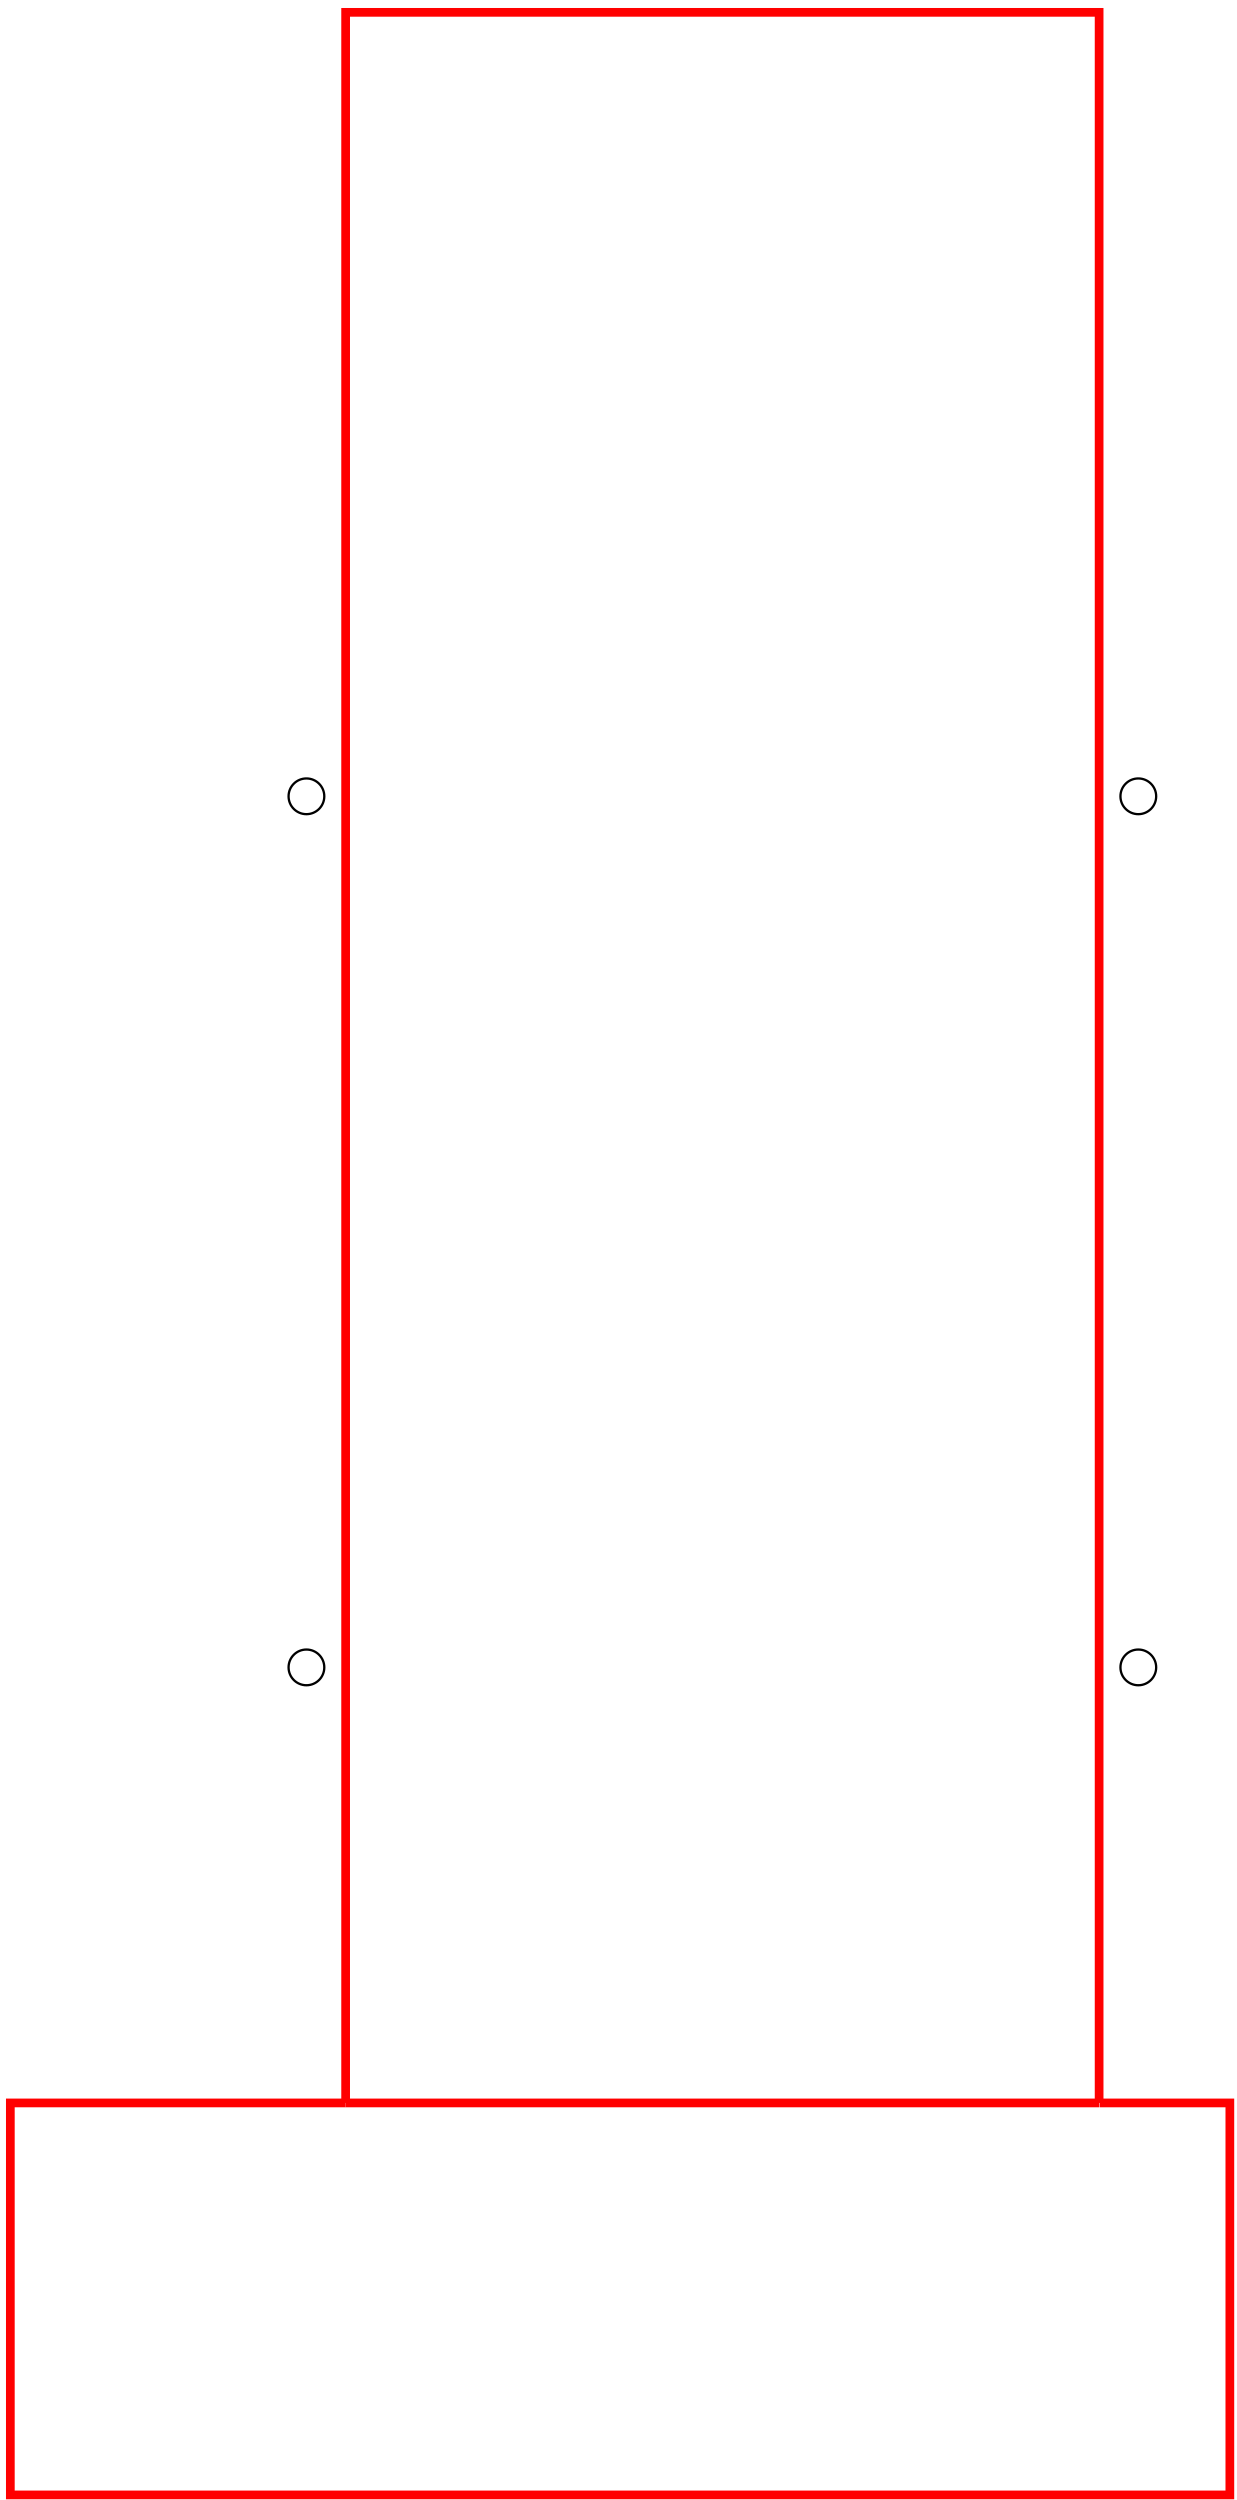
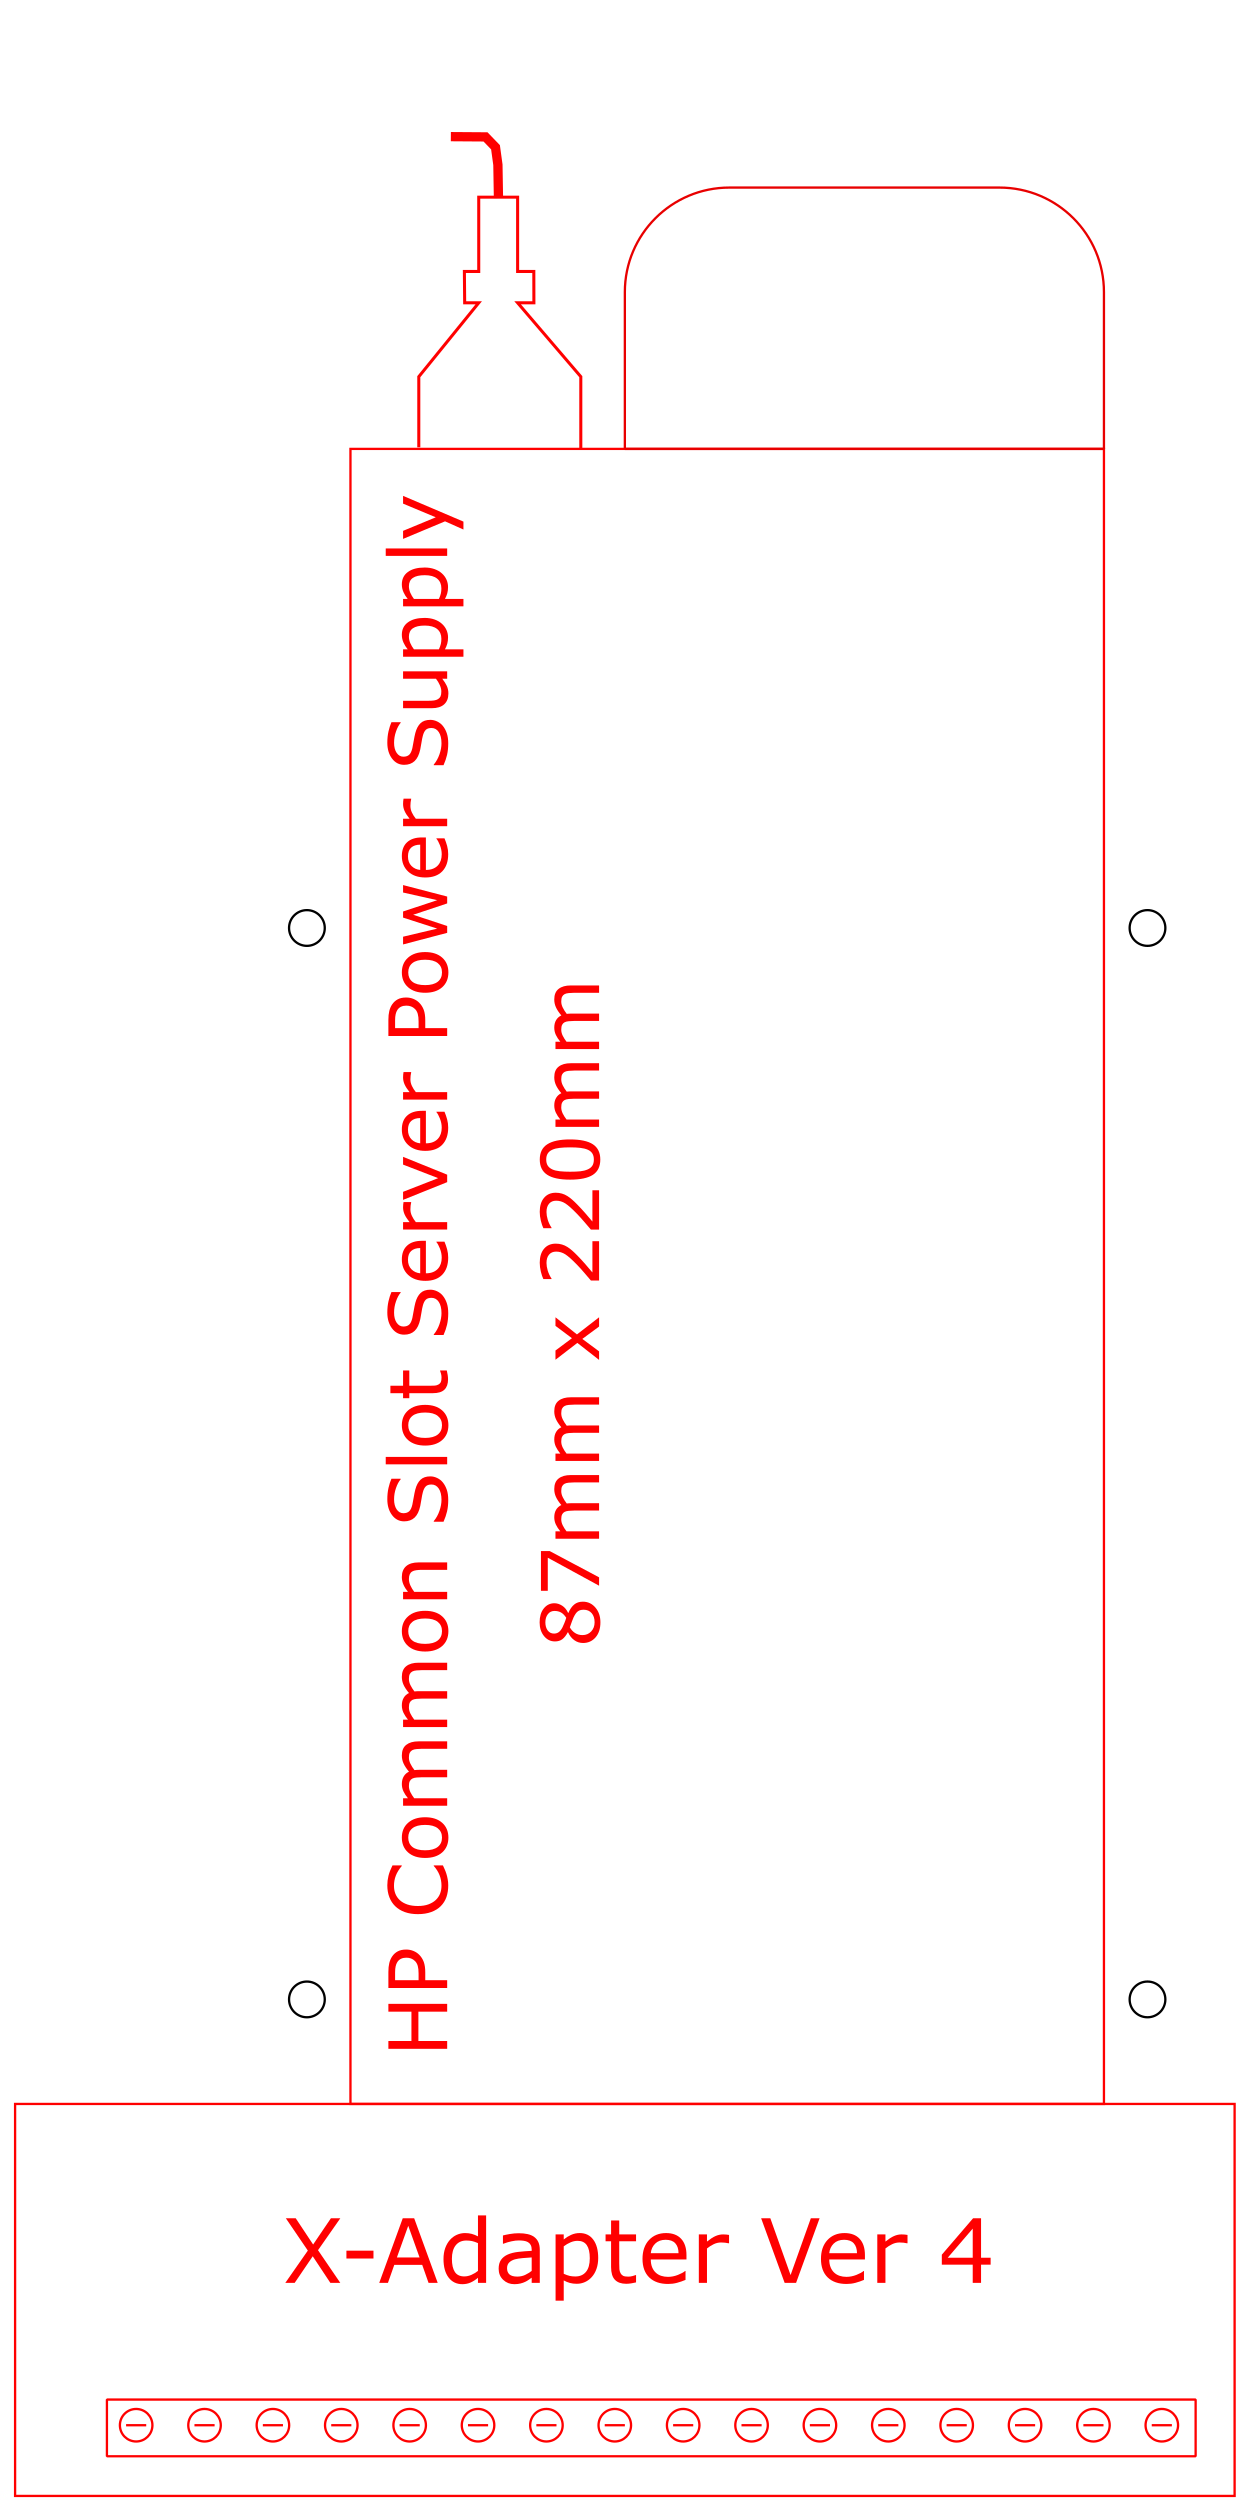
<svg xmlns="http://www.w3.org/2000/svg" width="142mm" height="287mm" viewBox="0 0 142 287" version="1.1" id="svg8">
  <defs id="defs2">
    <marker style="overflow:visible" refY="0" refX="0" orient="auto" id="DistanceX">
      <path id="path4487" style="stroke:#000000;stroke-width:0.5" d="M 3,-3 -3,3 M 0,-5 V 5" />
    </marker>
    <pattern y="0" x="0" width="8" patternUnits="userSpaceOnUse" id="Hatch" height="8">
      <path id="path4490" stroke-width="0.25" stroke="#000000" linecap="square" d="M8 4 l-4,4" />
      <path id="path4492" stroke-width="0.25" stroke="#000000" linecap="square" d="M6 2 l-4,4" />
      <path id="path4494" stroke-width="0.25" stroke="#000000" linecap="square" d="M4 0 l-4,4" />
    </pattern>
    <symbol id="*MODEL_SPACE" />
    <symbol id="*PAPER_SPACE" />
+     <marker style="overflow:visible" refY="0.0" refX="0.0" orient="auto" id="DistanceX-4">
+       <path id="path4527" style="stroke:#000000; stroke-width:0.5" d="M 3,-3 L -3,3 M 0,-5 L  0,5" />
+     </marker>
+     <pattern y="0" x="0" width="8" patternUnits="userSpaceOnUse" id="Hatch-1" height="8">
+       <path id="path4530" stroke-width="0.25" stroke="#000000" linecap="square" d="M8 4 l-4,4" />
+       <path id="path4532" stroke-width="0.25" stroke="#000000" linecap="square" d="M6 2 l-4,4" />
+       <path id="path4534" stroke-width="0.25" stroke="#000000" linecap="square" d="M4 0 l-4,4" />
+     </pattern>
+     <symbol id="*MODEL_SPACE-5" />
+     <symbol id="*PAPER_SPACE-4" />
  </defs>
  <g id="layer1" transform="translate(0,-10)">
    <g id="g4515" transform="matrix(0.2645833,0,0,0.2645833,49.82008,-293.244)">
      <g id="g4577" transform="translate(-66.35681,8.741277)">
-         <path d="m 28.027,2049.82 h 326.929 m 0,0 V 1142.733 H 28.027 v 907.087" style="fill:none;stroke:#ff0000;stroke-opacity:1;stroke-width:3.78;stroke-miterlimit:4;stroke-dasharray:none" id="path4501" />
-         <path d="m 28.027,2049.82 h -145.482 v 170.079 h 529.134 v -170.079 h -56.53" style="fill:none;stroke:#ff0000;stroke-opacity:1;stroke-width:3.78;stroke-miterlimit:4;stroke-dasharray:none" id="path4503" />
-         <path d="m 18.767,1482.891 a 7.748,7.748 0 1 0 -15.496,0 7.748,7.748 0 1 0 15.496,0 z" style="fill:none;stroke:#000000" id="path4505" />
-         <path d="m 18.767,1860.844 a 7.748,7.748 0 1 0 -15.496,0 7.748,7.748 0 1 0 15.496,0 z" style="fill:none;stroke:#000000" id="path4507" />
-         <path d="m 379.712,1482.891 a 7.748,7.748 0 1 0 -15.496,0 7.748,7.748 0 1 0 15.496,0 z" style="fill:none;stroke:#000000" id="path4509" />
-         <path d="m 379.712,1860.844 a 7.748,7.748 0 1 0 -15.496,0 7.748,7.748 0 1 0 15.496,0 z" style="fill:none;stroke:#000000" id="path4511" />
+         <g id="g4555" transform="translate(-0.1361866,282.7742)">
+           <path id="path4541" style="fill:none;stroke:#ff0000;stroke-opacity:1" d="M 357.187,1049.376 H 30.258 v 718.11 H 357.187 Z" />
+           <path id="path4543" style="fill:none;stroke:#ff0000;stroke-width:1.002;stroke-miterlimit:4;stroke-dasharray:none;stroke-opacity:1" d="M -115.254,1937.564 H 413.88 V 1767.486 H -115.254 Z" />
+           <path id="path4545" style="fill:none;stroke:#000000" d="m 19.109,1257.249 a 7.748,7.748 0 1 0 -15.496,0 7.748,7.748 0 1 0 15.496,0 z" />
+           <path id="path4547" style="fill:none;stroke:#000000" d="m 19.109,1722.131 a 7.748,7.748 0 1 0 -15.496,0 7.748,7.748 0 1 0 15.496,0 z" />
+           <path id="path4549" style="fill:none;stroke:#000000" d="m 383.833,1257.249 a 7.748,7.748 0 1 0 -15.496,0 7.748,7.748 0 1 0 15.496,0 z" />
+           <path id="path4551" style="fill:none;stroke:#000000" d="m 383.833,1722.131 a 7.748,7.748 0 1 0 -15.496,0 7.748,7.748 0 1 0 15.496,0 z" />
+           <path id="path4553" style="fill:none;stroke:#e80000;stroke-width:1.002;stroke-miterlimit:4;stroke-dasharray:none;stroke-opacity:1" d="m 149.313,1049.376 h 207.874 m 0,0 v -68.032 c 0,-25.049 -20.306,-45.354 -45.354,-45.354 H 194.668 c -25.049,0 -45.354,20.306 -45.354,45.354 v 68.032" />
+           <rect style="fill:none;fill-opacity:1;stroke:#ff0000;stroke-width:1.002;stroke-linecap:butt;stroke-linejoin:bevel;stroke-miterlimit:4;stroke-dasharray:none;stroke-dashoffset:0;stroke-opacity:1;paint-order:fill markers stroke" id="rect4595" width="472.375" height="24.603" x="-75.409" y="1895.746" />
+           <g id="g4603" transform="translate(163.0818,-36.63271)">
+             <circle r="7.056" cy="1943.517" cx="-225.809" id="path4597" style="fill:none;fill-opacity:1;stroke:#ff0000;stroke-width:1.007;stroke-linecap:butt;stroke-linejoin:bevel;stroke-miterlimit:4;stroke-dasharray:none;stroke-dashoffset:0;stroke-opacity:1;paint-order:fill markers stroke" />
+             <path id="path4599" d="m -230.177,1943.517 h 8.736" style="fill:none;stroke:#ff0000;stroke-width:1.005px;stroke-linecap:butt;stroke-linejoin:miter;stroke-opacity:1" />
+           </g>
+           <g id="g4603-8" transform="translate(192.75,-36.63271)">
+             <circle r="7.056" cy="1943.517" cx="-225.809" id="path4597-8" style="fill:none;fill-opacity:1;stroke:#ff0000;stroke-width:1.007;stroke-linecap:butt;stroke-linejoin:bevel;stroke-miterlimit:4;stroke-dasharray:none;stroke-dashoffset:0;stroke-opacity:1;paint-order:fill markers stroke" />
+             <path id="path4599-4" d="m -230.177,1943.517 h 8.736" style="fill:none;stroke:#ff0000;stroke-width:1.005px;stroke-linecap:butt;stroke-linejoin:miter;stroke-opacity:1" />
+           </g>
+           <g id="g4603-7" transform="translate(222.4181,-36.63271)">
+             <circle r="7.056" cy="1943.517" cx="-225.809" id="path4597-0" style="fill:none;fill-opacity:1;stroke:#ff0000;stroke-width:1.007;stroke-linecap:butt;stroke-linejoin:bevel;stroke-miterlimit:4;stroke-dasharray:none;stroke-dashoffset:0;stroke-opacity:1;paint-order:fill markers stroke" />
+             <path id="path4599-2" d="m -230.177,1943.517 h 8.736" style="fill:none;stroke:#ff0000;stroke-width:1.005px;stroke-linecap:butt;stroke-linejoin:miter;stroke-opacity:1" />
+           </g>
+           <g id="g4603-2" transform="translate(252.0863,-36.63271)">
+             <circle r="7.056" cy="1943.517" cx="-225.809" id="path4597-4" style="fill:none;fill-opacity:1;stroke:#ff0000;stroke-width:1.007;stroke-linecap:butt;stroke-linejoin:bevel;stroke-miterlimit:4;stroke-dasharray:none;stroke-dashoffset:0;stroke-opacity:1;paint-order:fill markers stroke" />
+             <path id="path4599-8" d="m -230.177,1943.517 h 8.736" style="fill:none;stroke:#ff0000;stroke-width:1.005px;stroke-linecap:butt;stroke-linejoin:miter;stroke-opacity:1" />
+           </g>
+           <g id="g4603-0" transform="translate(281.7545,-36.63271)">
+             <circle r="7.056" cy="1943.517" cx="-225.809" id="path4597-3" style="fill:none;fill-opacity:1;stroke:#ff0000;stroke-width:1.007;stroke-linecap:butt;stroke-linejoin:bevel;stroke-miterlimit:4;stroke-dasharray:none;stroke-dashoffset:0;stroke-opacity:1;paint-order:fill markers stroke" />
+             <path id="path4599-0" d="m -230.177,1943.517 h 8.736" style="fill:none;stroke:#ff0000;stroke-width:1.005px;stroke-linecap:butt;stroke-linejoin:miter;stroke-opacity:1" />
+           </g>
+           <g id="g4603-09" transform="translate(311.4227,-36.63271)">
+             <circle r="7.056" cy="1943.517" cx="-225.809" id="path4597-32" style="fill:none;fill-opacity:1;stroke:#ff0000;stroke-width:1.007;stroke-linecap:butt;stroke-linejoin:bevel;stroke-miterlimit:4;stroke-dasharray:none;stroke-dashoffset:0;stroke-opacity:1;paint-order:fill markers stroke" />
+             <path id="path4599-5" d="m -230.177,1943.517 h 8.736" style="fill:none;stroke:#ff0000;stroke-width:1.005px;stroke-linecap:butt;stroke-linejoin:miter;stroke-opacity:1" />
+           </g>
+           <g id="g4603-72" transform="translate(341.0908,-36.63271)">
+             <circle r="7.056" cy="1943.517" cx="-225.809" id="path4597-35" style="fill:none;fill-opacity:1;stroke:#ff0000;stroke-width:1.007;stroke-linecap:butt;stroke-linejoin:bevel;stroke-miterlimit:4;stroke-dasharray:none;stroke-dashoffset:0;stroke-opacity:1;paint-order:fill markers stroke" />
+             <path id="path4599-3" d="m -230.177,1943.517 h 8.736" style="fill:none;stroke:#ff0000;stroke-width:1.005px;stroke-linecap:butt;stroke-linejoin:miter;stroke-opacity:1" />
+           </g>
+           <g id="g4603-6" transform="translate(370.759,-36.63271)">
+             <circle r="7.056" cy="1943.517" cx="-225.809" id="path4597-9" style="fill:none;fill-opacity:1;stroke:#ff0000;stroke-width:1.007;stroke-linecap:butt;stroke-linejoin:bevel;stroke-miterlimit:4;stroke-dasharray:none;stroke-dashoffset:0;stroke-opacity:1;paint-order:fill markers stroke" />
+             <path id="path4599-6" d="m -230.177,1943.517 h 8.736" style="fill:none;stroke:#ff0000;stroke-width:1.005px;stroke-linecap:butt;stroke-linejoin:miter;stroke-opacity:1" />
+           </g>
+           <g id="g4603-08" transform="translate(400.4272,-36.63271)">
+             <circle r="7.056" cy="1943.517" cx="-225.809" id="path4597-37" style="fill:none;fill-opacity:1;stroke:#ff0000;stroke-width:1.007;stroke-linecap:butt;stroke-linejoin:bevel;stroke-miterlimit:4;stroke-dasharray:none;stroke-dashoffset:0;stroke-opacity:1;paint-order:fill markers stroke" />
+             <path id="path4599-7" d="m -230.177,1943.517 h 8.736" style="fill:none;stroke:#ff0000;stroke-width:1.005px;stroke-linecap:butt;stroke-linejoin:miter;stroke-opacity:1" />
+           </g>
+           <g id="g4603-9" transform="translate(430.0954,-36.63271)">
+             <circle r="7.056" cy="1943.517" cx="-225.809" id="path4597-6" style="fill:none;fill-opacity:1;stroke:#ff0000;stroke-width:1.007;stroke-linecap:butt;stroke-linejoin:bevel;stroke-miterlimit:4;stroke-dasharray:none;stroke-dashoffset:0;stroke-opacity:1;paint-order:fill markers stroke" />
+             <path id="path4599-9" d="m -230.177,1943.517 h 8.736" style="fill:none;stroke:#ff0000;stroke-width:1.005px;stroke-linecap:butt;stroke-linejoin:miter;stroke-opacity:1" />
+           </g>
+           <g id="g4603-1" transform="translate(459.7635,-36.63271)">
+             <circle r="7.056" cy="1943.517" cx="-225.809" id="path4597-81" style="fill:none;fill-opacity:1;stroke:#ff0000;stroke-width:1.007;stroke-linecap:butt;stroke-linejoin:bevel;stroke-miterlimit:4;stroke-dasharray:none;stroke-dashoffset:0;stroke-opacity:1;paint-order:fill markers stroke" />
+             <path id="path4599-38" d="m -230.177,1943.517 h 8.736" style="fill:none;stroke:#ff0000;stroke-width:1.005px;stroke-linecap:butt;stroke-linejoin:miter;stroke-opacity:1" />
+           </g>
+           <g id="g4603-3" transform="translate(489.4317,-36.63271)">
+             <circle r="7.056" cy="1943.517" cx="-225.809" id="path4597-2" style="fill:none;fill-opacity:1;stroke:#ff0000;stroke-width:1.007;stroke-linecap:butt;stroke-linejoin:bevel;stroke-miterlimit:4;stroke-dasharray:none;stroke-dashoffset:0;stroke-opacity:1;paint-order:fill markers stroke" />
+             <path id="path4599-59" d="m -230.177,1943.517 h 8.736" style="fill:none;stroke:#ff0000;stroke-width:1.005px;stroke-linecap:butt;stroke-linejoin:miter;stroke-opacity:1" />
+           </g>
+           <g id="g4603-98" transform="translate(519.0999,-36.63271)">
+             <circle r="7.056" cy="1943.517" cx="-225.809" id="path4597-43" style="fill:none;fill-opacity:1;stroke:#ff0000;stroke-width:1.007;stroke-linecap:butt;stroke-linejoin:bevel;stroke-miterlimit:4;stroke-dasharray:none;stroke-dashoffset:0;stroke-opacity:1;paint-order:fill markers stroke" />
+             <path id="path4599-74" d="m -230.177,1943.517 h 8.736" style="fill:none;stroke:#ff0000;stroke-width:1.005px;stroke-linecap:butt;stroke-linejoin:miter;stroke-opacity:1" />
+           </g>
+           <g id="g4603-32" transform="translate(548.7681,-36.63271)">
+             <circle r="7.056" cy="1943.517" cx="-225.809" id="path4597-7" style="fill:none;fill-opacity:1;stroke:#ff0000;stroke-width:1.007;stroke-linecap:butt;stroke-linejoin:bevel;stroke-miterlimit:4;stroke-dasharray:none;stroke-dashoffset:0;stroke-opacity:1;paint-order:fill markers stroke" />
+             <path id="path4599-02" d="m -230.177,1943.517 h 8.736" style="fill:none;stroke:#ff0000;stroke-width:1.005px;stroke-linecap:butt;stroke-linejoin:miter;stroke-opacity:1" />
+           </g>
+           <g id="g4603-87" transform="translate(578.4362,-36.63271)">
+             <circle r="7.056" cy="1943.517" cx="-225.809" id="path4597-71" style="fill:none;fill-opacity:1;stroke:#ff0000;stroke-width:1.007;stroke-linecap:butt;stroke-linejoin:bevel;stroke-miterlimit:4;stroke-dasharray:none;stroke-dashoffset:0;stroke-opacity:1;paint-order:fill markers stroke" />
+             <path id="path4599-1" d="m -230.177,1943.517 h 8.736" style="fill:none;stroke:#ff0000;stroke-width:1.005px;stroke-linecap:butt;stroke-linejoin:miter;stroke-opacity:1" />
+           </g>
+           <g id="g4603-61" transform="translate(608.1044,-36.63271)">
+             <circle r="7.056" cy="1943.517" cx="-225.809" id="path4597-21" style="fill:none;fill-opacity:1;stroke:#ff0000;stroke-width:1.007;stroke-linecap:butt;stroke-linejoin:bevel;stroke-miterlimit:4;stroke-dasharray:none;stroke-dashoffset:0;stroke-opacity:1;paint-order:fill markers stroke" />
+             <path id="path4599-58" d="m -230.177,1943.517 h 8.736" style="fill:none;stroke:#ff0000;stroke-width:1.005px;stroke-linecap:butt;stroke-linejoin:miter;stroke-opacity:1" />
+           </g>
+           <g aria-label="87mm x 220mm" style="font-style:normal;font-weight:normal;font-size:37.519px;line-height:1.25;font-family:sans-serif;letter-spacing:0px;word-spacing:0px;fill:#ff0000;fill-opacity:1;stroke:none;stroke-width:2.345" id="text4871" transform="matrix(0,-0.9247389,0.9247389,0,-1144.204,630.2052)">
+             <path d="m -994.175,1379.1 q 0,3.536 -2.766,5.881 -2.748,2.345 -6.925,2.345 -4.433,0 -7.071,-2.29 -2.62,-2.29 -2.62,-5.862 0,-2.272 1.319,-4.104 1.319,-1.85 3.719,-2.931 v -0.11 q -2.198,-1.172 -3.261,-2.565 -1.044,-1.392 -1.044,-3.481 0,-3.078 2.528,-5.13 2.528,-2.052 6.43,-2.052 4.085,0 6.522,1.96 2.437,1.96 2.437,4.983 0,1.85 -1.154,3.646 -1.154,1.777 -3.389,2.785 v 0.11 q 2.565,1.099 3.92,2.711 1.356,1.612 1.356,4.104 z m -4.342,-13.318 q 0,-1.96 -1.521,-3.114 -1.502,-1.173 -3.847,-1.173 -2.308,0 -3.792,1.099 -1.466,1.099 -1.466,2.968 0,1.319 0.733,2.29 0.751,0.953 2.253,1.704 0.678,0.33 1.942,0.861 1.282,0.531 2.491,0.879 1.814,-1.209 2.51,-2.51 0.696,-1.301 0.696,-3.004 z m 0.568,13.666 q 0,-1.685 -0.751,-2.693 -0.733,-1.026 -2.894,-2.052 -0.861,-0.403 -1.887,-0.751 -1.026,-0.348 -2.73,-0.971 -1.649,0.898 -2.656,2.437 -0.989,1.539 -0.989,3.481 0,2.473 1.704,4.085 1.704,1.612 4.324,1.612 2.675,0 4.268,-1.374 1.612,-1.374 1.612,-3.774 z" style="stroke-width:2.345" id="path4873" />
+             <path d="m -970.414,1363.509 -12.347,23.193 h -3.92 l 13.135,-24.072 h -15.535 v -3.206 h 18.668 z" style="stroke-width:2.345" id="path4875" />
+             <path d="m -934.764,1386.702 h -3.444 v -11.651 q 0,-1.319 -0.128,-2.546 -0.11,-1.227 -0.495,-1.96 -0.421,-0.788 -1.209,-1.191 -0.788,-0.403 -2.272,-0.403 -1.447,0 -2.895,0.733 -1.447,0.715 -2.894,1.832 0.055,0.421 0.092,0.989 0.037,0.55 0.037,1.099 v 13.098 h -3.444 v -11.651 q 0,-1.356 -0.128,-2.565 -0.11,-1.227 -0.495,-1.96 -0.421,-0.788 -1.209,-1.173 -0.788,-0.403 -2.272,-0.403 -1.411,0 -2.84,0.696 -1.411,0.696 -2.821,1.777 v 15.278 h -3.444 v -20.463 h 3.444 v 2.272 q 1.612,-1.337 3.206,-2.088 1.612,-0.751 3.426,-0.751 2.088,0 3.536,0.879 1.466,0.879 2.18,2.437 2.088,-1.759 3.81,-2.528 1.722,-0.788 3.682,-0.788 3.371,0 4.965,2.052 1.612,2.034 1.612,5.697 z" style="stroke-width:2.345" id="path4877" />
+             <path d="m -898.271,1386.702 h -3.444 v -11.651 q 0,-1.319 -0.128,-2.546 -0.11,-1.227 -0.495,-1.96 -0.421,-0.788 -1.209,-1.191 -0.788,-0.403 -2.272,-0.403 -1.447,0 -2.894,0.733 -1.447,0.715 -2.894,1.832 0.055,0.421 0.092,0.989 0.037,0.55 0.037,1.099 v 13.098 h -3.444 v -11.651 q 0,-1.356 -0.128,-2.565 -0.11,-1.227 -0.495,-1.96 -0.421,-0.788 -1.209,-1.173 -0.788,-0.403 -2.272,-0.403 -1.411,0 -2.84,0.696 -1.411,0.696 -2.821,1.777 v 15.278 h -3.444 v -20.463 h 3.444 v 2.272 q 1.612,-1.337 3.206,-2.088 1.612,-0.751 3.426,-0.751 2.088,0 3.536,0.879 1.466,0.879 2.18,2.437 2.088,-1.759 3.81,-2.528 1.722,-0.788 3.682,-0.788 3.371,0 4.965,2.052 1.612,2.034 1.612,5.697 z" style="stroke-width:2.345" id="path4879" />
+             <path d="m -860.734,1386.702 h -4.342 l -5.807,-7.859 -5.844,7.859 h -4.012 l 7.987,-10.204 -7.914,-10.259 h 4.342 l 5.771,7.731 5.789,-7.731 h 4.03 l -8.042,10.076 z" style="stroke-width:2.345" id="path4881" />
+             <path d="m -825.029,1386.702 h -18.466 v -3.829 q 1.924,-1.649 3.847,-3.297 1.942,-1.649 3.609,-3.279 3.517,-3.408 4.818,-5.404 1.301,-2.015 1.301,-4.342 0,-2.125 -1.411,-3.316 -1.392,-1.209 -3.902,-1.209 -1.667,0 -3.609,0.586 -1.942,0.586 -3.792,1.795 h -0.183 v -3.847 q 1.301,-0.641 3.462,-1.172 2.18,-0.531 4.214,-0.531 4.195,0 6.577,2.034 2.382,2.015 2.382,5.478 0,1.557 -0.403,2.913 -0.385,1.337 -1.154,2.546 -0.714,1.136 -1.685,2.235 -0.953,1.099 -2.327,2.437 -1.96,1.924 -4.049,3.737 -2.088,1.795 -3.902,3.334 h 14.674 z" style="stroke-width:2.345" id="path4883" />
+             <path d="m -801.141,1386.702 h -18.466 v -3.829 q 1.924,-1.649 3.847,-3.297 1.942,-1.649 3.609,-3.279 3.517,-3.408 4.818,-5.404 1.301,-2.015 1.301,-4.342 0,-2.125 -1.411,-3.316 -1.392,-1.209 -3.902,-1.209 -1.667,0 -3.609,0.586 -1.942,0.586 -3.792,1.795 h -0.183 v -3.847 q 1.301,-0.641 3.462,-1.172 2.18,-0.531 4.214,-0.531 4.195,0 6.577,2.034 2.382,2.015 2.382,5.478 0,1.557 -0.403,2.913 -0.385,1.337 -1.154,2.546 -0.714,1.136 -1.685,2.235 -0.953,1.099 -2.327,2.437 -1.96,1.924 -4.049,3.737 -2.088,1.795 -3.902,3.334 h 14.674 z" style="stroke-width:2.345" id="path4885" />
+             <path d="m -777.288,1373.054 q 0,7.346 -2.308,10.79 -2.29,3.426 -7.126,3.426 -4.91,0 -7.181,-3.481 -2.253,-3.481 -2.253,-10.699 0,-7.273 2.29,-10.735 2.29,-3.481 7.145,-3.481 4.91,0 7.163,3.536 2.272,3.517 2.272,10.644 z m -4.818,8.317 q 0.641,-1.484 0.861,-3.481 0.238,-2.015 0.238,-4.836 0,-2.785 -0.238,-4.836 -0.22,-2.052 -0.879,-3.481 -0.641,-1.411 -1.759,-2.125 -1.099,-0.714 -2.84,-0.714 -1.722,0 -2.858,0.714 -1.117,0.715 -1.777,2.162 -0.623,1.356 -0.861,3.536 -0.22,2.18 -0.22,4.782 0,2.858 0.202,4.781 0.202,1.923 0.861,3.444 0.605,1.429 1.704,2.18 1.117,0.751 2.949,0.751 1.722,0 2.858,-0.714 1.136,-0.715 1.759,-2.162 z" style="stroke-width:2.345" id="path4887" />
+             <path d="m -741.529,1386.702 h -3.444 v -11.651 q 0,-1.319 -0.128,-2.546 -0.11,-1.227 -0.495,-1.96 -0.421,-0.788 -1.209,-1.191 -0.788,-0.403 -2.272,-0.403 -1.447,0 -2.894,0.733 -1.447,0.715 -2.895,1.832 0.055,0.421 0.092,0.989 0.037,0.55 0.037,1.099 v 13.098 h -3.444 v -11.651 q 0,-1.356 -0.128,-2.565 -0.11,-1.227 -0.495,-1.96 -0.421,-0.788 -1.209,-1.173 -0.788,-0.403 -2.272,-0.403 -1.411,0 -2.84,0.696 -1.411,0.696 -2.821,1.777 v 15.278 h -3.444 v -20.463 h 3.444 v 2.272 q 1.612,-1.337 3.206,-2.088 1.612,-0.751 3.426,-0.751 2.088,0 3.536,0.879 1.466,0.879 2.18,2.437 2.088,-1.759 3.81,-2.528 1.722,-0.788 3.682,-0.788 3.371,0 4.965,2.052 1.612,2.034 1.612,5.697 z" style="stroke-width:2.345" id="path4889" />
+             <path d="m -705.036,1386.702 h -3.444 v -11.651 q 0,-1.319 -0.128,-2.546 -0.11,-1.227 -0.495,-1.96 -0.421,-0.788 -1.209,-1.191 -0.788,-0.403 -2.272,-0.403 -1.447,0 -2.895,0.733 -1.447,0.715 -2.894,1.832 0.055,0.421 0.092,0.989 0.037,0.55 0.037,1.099 v 13.098 h -3.444 v -11.651 q 0,-1.356 -0.128,-2.565 -0.11,-1.227 -0.495,-1.96 -0.421,-0.788 -1.209,-1.173 -0.788,-0.403 -2.272,-0.403 -1.411,0 -2.84,0.696 -1.411,0.696 -2.821,1.777 v 15.278 h -3.444 v -20.463 h 3.444 v 2.272 q 1.612,-1.337 3.206,-2.088 1.612,-0.751 3.426,-0.751 2.088,0 3.536,0.879 1.466,0.879 2.18,2.437 2.088,-1.759 3.81,-2.528 1.722,-0.788 3.682,-0.788 3.371,0 4.965,2.052 1.612,2.034 1.612,5.697 z" style="stroke-width:2.345" id="path4891" />
+           </g>
+         </g>
+         <path style="fill:none;stroke:#ff0000;stroke-width:1.321px;stroke-linecap:butt;stroke-linejoin:miter;stroke-opacity:1" d="m 130.064,1331.86 v -31.044 l -27.415,-32.053 h 7.063 v 0 l -0.034,-13.608 h -7.029 v -32.227 H 85.779 v 32.227 h -6.227 l 0.125,13.608 h 6.102 l -26.009,32.053 v 30.664" id="path4591" />
+         <path style="fill:none;stroke:#ff0000;stroke-width:4.021;stroke-linecap:butt;stroke-linejoin:miter;stroke-miterlimit:4;stroke-dasharray:none;stroke-opacity:1" d="m 94.339,1223.295 -0.243,-14.427 v 0 l -1.041,-7.599 -4.338,-4.492 -15.036,-0.109" id="path4593" />
+         <g aria-label="X-Adapter Ver 4" style="font-style:normal;font-weight:normal;font-size:38.528px;line-height:1.25;font-family:sans-serif;letter-spacing:0px;word-spacing:0px;fill:#ff0000;fill-opacity:1;stroke:none;stroke-width:2.408" id="text4811">
+           <path d="m 25.715,2099.867 -9.67,13.846 9.651,14.166 h -4.308 l -7.638,-11.532 -7.826,11.532 H 1.861 l 9.764,-13.997 -9.538,-14.015 h 4.289 l 7.544,11.382 7.713,-11.382 z" style="stroke-width:2.408" id="path4815" />
+           <path d="M 40.107,2117.325 H 28.368 v -3.405 h 11.739 z" style="stroke-width:2.408" id="path4817" />
+           <path d="m 67.968,2127.879 h -3.969 l -2.747,-7.807 H 49.137 l -2.747,7.807 h -3.781 l 10.196,-28.012 h 4.967 z m -7.864,-11.005 -4.91,-13.752 -4.929,13.752 z" style="stroke-width:2.408" id="path4819" />
+           <path d="m 88.982,2127.879 h -3.537 v -2.201 q -1.524,1.317 -3.179,2.051 -1.656,0.734 -3.593,0.734 -3.763,0 -5.982,-2.897 -2.201,-2.897 -2.201,-8.033 0,-2.671 0.753,-4.76 0.771,-2.088 2.069,-3.556 1.279,-1.43 2.972,-2.182 1.712,-0.752 3.537,-0.752 1.656,0 2.935,0.357 1.279,0.339 2.69,1.072 v -9.105 h 3.537 z m -3.537,-5.173 v -12.059 q -1.43,-0.64 -2.559,-0.884 -1.129,-0.245 -2.464,-0.245 -2.972,0 -4.628,2.069 -1.656,2.069 -1.656,5.87 0,3.744 1.279,5.7 1.279,1.938 4.101,1.938 1.505,0 3.048,-0.658 1.543,-0.677 2.878,-1.731 z" style="stroke-width:2.408" id="path4821" />
+           <path d="m 112.272,2127.879 h -3.518 v -2.239 q -0.47,0.32 -1.279,0.903 -0.79,0.564 -1.543,0.903 -0.884,0.433 -2.032,0.715 -1.148,0.301 -2.69,0.301 -2.841,0 -4.816,-1.881 -1.975,-1.881 -1.975,-4.797 0,-2.389 1.016,-3.857 1.035,-1.486 2.935,-2.333 1.919,-0.847 4.609,-1.147 2.69,-0.301 5.775,-0.452 v -0.545 q 0,-1.204 -0.433,-1.994 -0.414,-0.79 -1.204,-1.242 -0.752,-0.433 -1.806,-0.583 -1.054,-0.15 -2.201,-0.15 -1.392,0 -3.104,0.376 -1.712,0.357 -3.537,1.054 h -0.188 v -3.593 q 1.035,-0.282 2.991,-0.621 1.957,-0.339 3.857,-0.339 2.22,0 3.857,0.376 1.656,0.357 2.86,1.242 1.185,0.865 1.806,2.239 0.621,1.373 0.621,3.405 z m -3.518,-5.173 v -5.851 q -1.618,0.094 -3.819,0.282 -2.182,0.188 -3.462,0.545 -1.524,0.433 -2.464,1.355 -0.941,0.903 -0.941,2.502 0,1.806 1.091,2.728 1.091,0.903 3.33,0.903 1.862,0 3.405,-0.715 1.543,-0.734 2.86,-1.75 z" style="stroke-width:2.408" id="path4823" />
+           <path d="m 137.613,2117.118 q 0,2.559 -0.734,4.684 -0.734,2.107 -2.069,3.574 -1.242,1.392 -2.935,2.163 -1.674,0.752 -3.556,0.752 -1.637,0 -2.972,-0.357 -1.317,-0.357 -2.69,-1.11 v 8.804 h -3.537 v -28.765 h 3.537 v 2.201 q 1.411,-1.185 3.161,-1.975 1.768,-0.809 3.763,-0.809 3.8,0 5.907,2.878 2.126,2.86 2.126,7.958 z m -3.65,0.094 q 0,-3.8 -1.298,-5.681 -1.298,-1.881 -3.988,-1.881 -1.524,0 -3.066,0.658 -1.543,0.658 -2.954,1.731 v 11.908 q 1.505,0.677 2.577,0.922 1.091,0.245 2.464,0.245 2.954,0 4.609,-1.994 1.656,-1.994 1.656,-5.907 z" style="stroke-width:2.408" id="path4825" />
+           <path d="m 154.036,2127.691 q -0.997,0.263 -2.182,0.433 -1.166,0.169 -2.088,0.169 -3.217,0 -4.891,-1.731 -1.674,-1.731 -1.674,-5.55 v -11.175 h -2.389 v -2.972 h 2.389 v -6.039 h 3.537 v 6.039 h 7.299 v 2.972 h -7.299 v 9.576 q 0,1.655 0.075,2.596 0.075,0.922 0.527,1.731 0.414,0.752 1.129,1.11 0.734,0.339 2.22,0.339 0.865,0 1.806,-0.245 0.941,-0.263 1.355,-0.433 h 0.188 z" style="stroke-width:2.408" id="path4827" />
+           <path d="m 175.915,2117.739 h -15.483 q 0,1.938 0.583,3.386 0.583,1.43 1.599,2.352 0.978,0.903 2.314,1.355 1.355,0.452 2.972,0.452 2.145,0 4.308,-0.847 2.182,-0.865 3.104,-1.693 h 0.188 v 3.857 q -1.787,0.752 -3.65,1.26 -1.862,0.508 -3.913,0.508 -5.23,0 -8.165,-2.822 -2.935,-2.841 -2.935,-8.052 0,-5.155 2.803,-8.184 2.822,-3.029 7.412,-3.029 4.252,0 6.547,2.483 2.314,2.483 2.314,7.055 z m -3.443,-2.709 q -0.019,-2.784 -1.411,-4.308 -1.373,-1.524 -4.195,-1.524 -2.841,0 -4.534,1.674 -1.674,1.674 -1.9,4.157 z" style="stroke-width:2.408" id="path4829" />
+           <path d="m 194.389,2110.722 h -0.188 q -0.79,-0.188 -1.543,-0.263 -0.734,-0.094 -1.75,-0.094 -1.637,0 -3.161,0.734 -1.524,0.715 -2.935,1.863 v 14.918 h -3.537 v -21.014 h 3.537 v 3.104 q 2.107,-1.693 3.706,-2.389 1.618,-0.715 3.292,-0.715 0.922,0 1.336,0.056 0.414,0.038 1.242,0.169 z" style="stroke-width:2.408" id="path4831" />
+           <path d="m 233.67,2099.867 -10.196,28.012 h -4.967 l -10.196,-28.012 h 3.988 l 8.785,24.645 8.786,-24.645 z" style="stroke-width:2.408" id="path4833" />
+           <path d="m 253.348,2117.739 h -15.483 q 0,1.938 0.583,3.386 0.583,1.43 1.599,2.352 0.978,0.903 2.314,1.355 1.355,0.452 2.972,0.452 2.145,0 4.308,-0.847 2.182,-0.865 3.104,-1.693 h 0.188 v 3.857 q -1.787,0.752 -3.65,1.26 -1.862,0.508 -3.913,0.508 -5.23,0 -8.165,-2.822 -2.935,-2.841 -2.935,-8.052 0,-5.155 2.803,-8.184 2.822,-3.029 7.412,-3.029 4.252,0 6.547,2.483 2.314,2.483 2.314,7.055 z m -3.443,-2.709 q -0.019,-2.784 -1.411,-4.308 -1.373,-1.524 -4.195,-1.524 -2.841,0 -4.534,1.674 -1.674,1.674 -1.9,4.157 z" style="stroke-width:2.408" id="path4835" />
+           <path d="m 271.822,2110.722 h -0.188 q -0.79,-0.188 -1.543,-0.263 -0.734,-0.094 -1.75,-0.094 -1.637,0 -3.161,0.734 -1.524,0.715 -2.935,1.863 v 14.918 h -3.537 v -21.014 h 3.537 v 3.104 q 2.107,-1.693 3.706,-2.389 1.618,-0.715 3.292,-0.715 0.922,0 1.336,0.056 0.414,0.038 1.242,0.169 z" style="stroke-width:2.408" id="path4837" />
+           <path d="m 307.886,2119.996 h -4.158 v 7.883 h -3.612 v -7.883 h -13.413 v -4.327 l 13.564,-15.803 h 3.462 v 17.119 h 4.158 z m -7.77,-3.01 v -12.642 l -10.855,12.642 z" style="stroke-width:2.408" id="path4839" />
+         </g>
+         <g aria-label="HP Common Slot Server Power Supply" transform="rotate(-90)" style="font-style:normal;font-weight:normal;font-size:35.086px;line-height:1.25;font-family:sans-serif;letter-spacing:0px;word-spacing:0px;fill:#ff0000;fill-opacity:1;stroke:none;stroke-width:2.193" id="text4618">
+           <path d="m -2006.828,72.084 h -3.392 V 59.594 h -12.729 v 12.489 h -3.392 V 46.574 h 3.392 v 10.005 h 12.729 V 46.574 h 3.392 z" style="stroke-width:2.193" id="path4620" />
+           <path d="m -1983.271,54.284 q 0,1.696 -0.6,3.152 -0.583,1.439 -1.645,2.501 -1.319,1.319 -3.118,1.987 -1.799,0.651 -4.54,0.651 h -3.392 v 9.508 h -3.392 V 46.574 h 6.921 q 2.296,0 3.889,0.394 1.593,0.377 2.827,1.199 1.456,0.977 2.244,2.433 0.805,1.456 0.805,3.683 z m -3.529,0.086 q 0,-1.319 -0.463,-2.296 -0.463,-0.977 -1.405,-1.593 -0.822,-0.531 -1.885,-0.754 -1.045,-0.24 -2.655,-0.24 h -3.358 v 10.193 h 2.861 q 2.056,0 3.341,-0.36 1.285,-0.377 2.09,-1.182 0.805,-0.822 1.131,-1.73 0.343,-0.908 0.343,-2.039 z" style="stroke-width:2.193" id="path4622" />
+           <path d="m -1946.746,70.233 q -0.942,0.411 -1.713,0.771 -0.754,0.36 -1.987,0.754 -1.045,0.326 -2.279,0.548 -1.216,0.24 -2.69,0.24 -2.775,0 -5.054,-0.771 -2.261,-0.788 -3.94,-2.45 -1.645,-1.628 -2.57,-4.129 -0.925,-2.518 -0.925,-5.842 0,-3.152 0.891,-5.636 0.891,-2.484 2.57,-4.197 1.627,-1.662 3.923,-2.536 2.313,-0.874 5.122,-0.874 2.056,0 4.095,0.497 2.056,0.497 4.557,1.747 v 4.026 h -0.257 q -2.107,-1.765 -4.18,-2.57 -2.073,-0.805 -4.437,-0.805 -1.936,0 -3.495,0.634 -1.542,0.617 -2.758,1.936 -1.182,1.285 -1.85,3.255 -0.651,1.953 -0.651,4.523 0,2.69 0.72,4.626 0.737,1.936 1.885,3.152 1.199,1.268 2.792,1.885 1.61,0.6 3.392,0.6 2.45,0 4.591,-0.839 2.142,-0.839 4.009,-2.518 h 0.24 z" style="stroke-width:2.193" id="path4624" />
+           <path d="m -1925.862,62.524 q 0,4.677 -2.398,7.384 -2.398,2.707 -6.424,2.707 -4.06,0 -6.459,-2.707 -2.381,-2.707 -2.381,-7.384 0,-4.677 2.381,-7.384 2.398,-2.724 6.459,-2.724 4.026,0 6.424,2.724 2.398,2.707 2.398,7.384 z m -3.324,0 q 0,-3.718 -1.456,-5.516 -1.456,-1.816 -4.043,-1.816 -2.621,0 -4.077,1.816 -1.439,1.799 -1.439,5.516 0,3.598 1.456,5.465 1.456,1.85 4.06,1.85 2.57,0 4.026,-1.833 1.473,-1.85 1.473,-5.482 z" style="stroke-width:2.193" id="path4626" />
+           <path d="m -1892.935,72.084 h -3.221 V 61.188 q 0,-1.233 -0.12,-2.381 -0.103,-1.148 -0.463,-1.833 -0.394,-0.737 -1.131,-1.114 -0.737,-0.377 -2.124,-0.377 -1.353,0 -2.707,0.685 -1.353,0.668 -2.707,1.713 0.051,0.394 0.086,0.925 0.034,0.514 0.034,1.028 v 12.249 h -3.221 V 61.188 q 0,-1.268 -0.12,-2.398 -0.103,-1.148 -0.463,-1.833 -0.394,-0.737 -1.131,-1.096 -0.737,-0.377 -2.124,-0.377 -1.319,0 -2.655,0.651 -1.319,0.651 -2.638,1.662 v 14.288 h -3.221 v -19.136 h 3.221 v 2.124 q 1.508,-1.251 2.998,-1.953 1.508,-0.702 3.204,-0.702 1.953,0 3.306,0.822 1.371,0.822 2.039,2.279 1.953,-1.645 3.563,-2.364 1.61,-0.737 3.443,-0.737 3.152,0 4.643,1.919 1.508,1.902 1.508,5.328 z" style="stroke-width:2.193" id="path4628" />
+           <path d="m -1858.809,72.084 h -3.221 V 61.188 q 0,-1.233 -0.12,-2.381 -0.103,-1.148 -0.463,-1.833 -0.394,-0.737 -1.131,-1.114 -0.737,-0.377 -2.124,-0.377 -1.353,0 -2.707,0.685 -1.353,0.668 -2.707,1.713 0.051,0.394 0.086,0.925 0.034,0.514 0.034,1.028 v 12.249 h -3.221 V 61.188 q 0,-1.268 -0.12,-2.398 -0.103,-1.148 -0.463,-1.833 -0.394,-0.737 -1.131,-1.096 -0.737,-0.377 -2.124,-0.377 -1.319,0 -2.655,0.651 -1.319,0.651 -2.638,1.662 v 14.288 h -3.221 v -19.136 h 3.221 v 2.124 q 1.508,-1.251 2.998,-1.953 1.508,-0.702 3.204,-0.702 1.953,0 3.307,0.822 1.371,0.822 2.039,2.279 1.953,-1.645 3.563,-2.364 1.61,-0.737 3.443,-0.737 3.152,0 4.643,1.919 1.508,1.902 1.508,5.328 z" style="stroke-width:2.193" id="path4630" />
+           <path d="m -1836.297,62.524 q 0,4.677 -2.398,7.384 -2.398,2.707 -6.425,2.707 -4.06,0 -6.459,-2.707 -2.381,-2.707 -2.381,-7.384 0,-4.677 2.381,-7.384 2.398,-2.724 6.459,-2.724 4.026,0 6.425,2.724 2.398,2.707 2.398,7.384 z m -3.324,0 q 0,-3.718 -1.456,-5.516 -1.456,-1.816 -4.043,-1.816 -2.621,0 -4.077,1.816 -1.439,1.799 -1.439,5.516 0,3.598 1.456,5.465 1.456,1.85 4.06,1.85 2.57,0 4.026,-1.833 1.473,-1.85 1.473,-5.482 z" style="stroke-width:2.193" id="path4632" />
+           <path d="m -1815.294,72.084 h -3.221 V 61.188 q 0,-1.319 -0.154,-2.467 -0.154,-1.165 -0.565,-1.816 -0.428,-0.72 -1.234,-1.062 -0.805,-0.36 -2.09,-0.36 -1.319,0 -2.758,0.651 -1.439,0.651 -2.758,1.662 v 14.288 h -3.221 v -19.136 h 3.221 v 2.124 q 1.508,-1.251 3.118,-1.953 1.61,-0.702 3.306,-0.702 3.101,0 4.728,1.867 1.628,1.867 1.628,5.379 z" style="stroke-width:2.193" id="path4634" />
+           <path d="m -1777.963,64.803 q 0,1.49 -0.702,2.947 -0.685,1.456 -1.936,2.467 -1.371,1.096 -3.204,1.713 -1.816,0.617 -4.386,0.617 -2.758,0 -4.968,-0.514 -2.193,-0.514 -4.471,-1.525 v -4.249 h 0.24 q 1.936,1.61 4.471,2.484 2.535,0.874 4.763,0.874 3.152,0 4.9,-1.182 1.765,-1.182 1.765,-3.152 0,-1.696 -0.84,-2.501 -0.822,-0.805 -2.518,-1.251 -1.285,-0.343 -2.792,-0.565 -1.49,-0.223 -3.169,-0.565 -3.392,-0.72 -5.037,-2.45 -1.627,-1.747 -1.627,-4.54 0,-3.204 2.707,-5.242 2.707,-2.056 6.87,-2.056 2.69,0 4.934,0.514 2.244,0.514 3.975,1.268 v 4.009 h -0.24 q -1.456,-1.233 -3.838,-2.039 -2.364,-0.822 -4.848,-0.822 -2.724,0 -4.386,1.131 -1.645,1.131 -1.645,2.912 0,1.593 0.822,2.501 0.822,0.908 2.895,1.388 1.097,0.24 3.118,0.582 2.022,0.343 3.426,0.702 2.844,0.754 4.283,2.279 1.439,1.525 1.439,4.266 z" style="stroke-width:2.193" id="path4636" />
+           <path d="m -1769.517,72.084 h -3.221 V 45.426 h 3.221 z" style="stroke-width:2.193" id="path4638" />
+           <path d="m -1746.938,62.524 q 0,4.677 -2.398,7.384 -2.398,2.707 -6.424,2.707 -4.06,0 -6.459,-2.707 -2.381,-2.707 -2.381,-7.384 0,-4.677 2.381,-7.384 2.398,-2.724 6.459,-2.724 4.026,0 6.424,2.724 2.398,2.707 2.398,7.384 z m -3.324,0 q 0,-3.718 -1.456,-5.516 -1.456,-1.816 -4.043,-1.816 -2.621,0 -4.077,1.816 -1.439,1.799 -1.439,5.516 0,3.598 1.456,5.465 1.456,1.85 4.06,1.85 2.57,0 4.026,-1.833 1.473,-1.85 1.473,-5.482 z" style="stroke-width:2.193" id="path4640" />
+           <path d="m -1731.999,71.912 q -0.908,0.24 -1.987,0.394 -1.062,0.154 -1.902,0.154 -2.929,0 -4.454,-1.576 -1.525,-1.576 -1.525,-5.054 v -10.176 h -2.176 v -2.707 h 2.176 v -5.499 h 3.221 v 5.499 h 6.647 v 2.707 h -6.647 v 8.72 q 0,1.508 0.069,2.364 0.068,0.839 0.48,1.576 0.377,0.685 1.028,1.011 0.668,0.308 2.022,0.308 0.788,0 1.645,-0.223 0.857,-0.24 1.234,-0.394 h 0.171 z" style="stroke-width:2.193" id="path4642" />
+           <path d="m -1696.964,64.803 q 0,1.49 -0.702,2.947 -0.685,1.456 -1.936,2.467 -1.371,1.096 -3.204,1.713 -1.816,0.617 -4.386,0.617 -2.758,0 -4.968,-0.514 -2.193,-0.514 -4.471,-1.525 v -4.249 h 0.24 q 1.936,1.61 4.471,2.484 2.535,0.874 4.763,0.874 3.152,0 4.9,-1.182 1.765,-1.182 1.765,-3.152 0,-1.696 -0.84,-2.501 -0.822,-0.805 -2.518,-1.251 -1.285,-0.343 -2.792,-0.565 -1.49,-0.223 -3.169,-0.565 -3.392,-0.72 -5.037,-2.45 -1.627,-1.747 -1.627,-4.54 0,-3.204 2.707,-5.242 2.707,-2.056 6.87,-2.056 2.69,0 4.934,0.514 2.244,0.514 3.974,1.268 v 4.009 h -0.24 q -1.456,-1.233 -3.837,-2.039 -2.364,-0.822 -4.848,-0.822 -2.724,0 -4.386,1.131 -1.645,1.131 -1.645,2.912 0,1.593 0.822,2.501 0.822,0.908 2.895,1.388 1.096,0.24 3.118,0.582 2.022,0.343 3.426,0.702 2.844,0.754 4.283,2.279 1.439,1.525 1.439,4.266 z" style="stroke-width:2.193" id="path4644" />
+           <path d="m -1675.755,62.85 h -14.1 q 0,1.765 0.531,3.084 0.531,1.302 1.456,2.141 0.891,0.822 2.107,1.233 1.234,0.411 2.707,0.411 1.953,0 3.923,-0.771 1.987,-0.788 2.827,-1.542 h 0.171 v 3.512 q -1.628,0.685 -3.324,1.148 -1.696,0.463 -3.563,0.463 -4.763,0 -7.435,-2.57 -2.672,-2.587 -2.672,-7.332 0,-4.694 2.553,-7.452 2.57,-2.758 6.75,-2.758 3.872,0 5.962,2.261 2.107,2.261 2.107,6.424 z m -3.135,-2.467 q -0.017,-2.536 -1.285,-3.923 -1.251,-1.388 -3.82,-1.388 -2.587,0 -4.129,1.525 -1.525,1.525 -1.73,3.786 z" style="stroke-width:2.193" id="path4646" />
+           <path d="m -1658.931,56.459 h -0.171 q -0.72,-0.171 -1.405,-0.24 -0.668,-0.086 -1.593,-0.086 -1.49,0 -2.878,0.668 -1.388,0.651 -2.673,1.696 v 13.586 h -3.221 v -19.136 h 3.221 v 2.827 q 1.919,-1.542 3.375,-2.176 1.473,-0.651 2.998,-0.651 0.839,0 1.216,0.051 0.377,0.034 1.131,0.154 z" style="stroke-width:2.193" id="path4648" />
+           <path d="m -1639.315,52.947 -7.744,19.136 h -3.238 l -7.692,-19.136 h 3.495 l 5.928,15.23 5.876,-15.23 z" style="stroke-width:2.193" id="path4650" />
+           <path d="m -1619.357,62.85 h -14.1 q 0,1.765 0.531,3.084 0.531,1.302 1.456,2.141 0.891,0.822 2.107,1.233 1.234,0.411 2.707,0.411 1.953,0 3.923,-0.771 1.987,-0.788 2.827,-1.542 h 0.171 v 3.512 q -1.628,0.685 -3.324,1.148 -1.696,0.463 -3.563,0.463 -4.763,0 -7.435,-2.57 -2.672,-2.587 -2.672,-7.332 0,-4.694 2.553,-7.452 2.57,-2.758 6.75,-2.758 3.872,0 5.962,2.261 2.107,2.261 2.107,6.424 z m -3.135,-2.467 q -0.017,-2.536 -1.285,-3.923 -1.251,-1.388 -3.82,-1.388 -2.587,0 -4.129,1.525 -1.525,1.525 -1.73,3.786 z" style="stroke-width:2.193" id="path4652" />
+           <path d="m -1602.533,56.459 h -0.171 q -0.72,-0.171 -1.405,-0.24 -0.668,-0.086 -1.593,-0.086 -1.49,0 -2.878,0.668 -1.388,0.651 -2.673,1.696 v 13.586 h -3.221 v -19.136 h 3.221 v 2.827 q 1.919,-1.542 3.375,-2.176 1.473,-0.651 2.998,-0.651 0.84,0 1.216,0.051 0.377,0.034 1.131,0.154 z" style="stroke-width:2.193" id="path4654" />
+           <path d="m -1570.188,54.284 q 0,1.696 -0.6,3.152 -0.583,1.439 -1.645,2.501 -1.319,1.319 -3.118,1.987 -1.799,0.651 -4.54,0.651 h -3.392 v 9.508 h -3.392 V 46.574 h 6.921 q 2.296,0 3.889,0.394 1.593,0.377 2.827,1.199 1.456,0.977 2.244,2.433 0.805,1.456 0.805,3.683 z m -3.529,0.086 q 0,-1.319 -0.463,-2.296 -0.463,-0.977 -1.405,-1.593 -0.822,-0.531 -1.885,-0.754 -1.045,-0.24 -2.655,-0.24 h -3.358 v 10.193 h 2.861 q 2.056,0 3.341,-0.36 1.285,-0.377 2.09,-1.182 0.805,-0.822 1.131,-1.73 0.343,-0.908 0.343,-2.039 z" style="stroke-width:2.193" id="path4656" />
+           <path d="m -1550.47,62.524 q 0,4.677 -2.398,7.384 -2.398,2.707 -6.424,2.707 -4.06,0 -6.459,-2.707 -2.381,-2.707 -2.381,-7.384 0,-4.677 2.381,-7.384 2.398,-2.724 6.459,-2.724 4.026,0 6.424,2.724 2.398,2.707 2.398,7.384 z m -3.324,0 q 0,-3.718 -1.456,-5.516 -1.456,-1.816 -4.043,-1.816 -2.621,0 -4.077,1.816 -1.439,1.799 -1.439,5.516 0,3.598 1.456,5.465 1.456,1.85 4.06,1.85 2.57,0 4.026,-1.833 1.473,-1.85 1.473,-5.482 z" style="stroke-width:2.193" id="path4658" />
+           <path d="m -1521.397,52.947 -4.985,19.136 h -2.981 l -4.917,-14.751 -4.883,14.751 h -2.964 l -5.037,-19.136 h 3.358 l 3.512,14.819 4.78,-14.819 h 2.655 l 4.9,14.819 3.324,-14.819 z" style="stroke-width:2.193" id="path4660" />
+           <path d="m -1500.736,62.85 h -14.1 q 0,1.765 0.531,3.084 0.531,1.302 1.456,2.141 0.891,0.822 2.107,1.233 1.234,0.411 2.707,0.411 1.953,0 3.923,-0.771 1.987,-0.788 2.827,-1.542 h 0.171 v 3.512 q -1.627,0.685 -3.324,1.148 -1.696,0.463 -3.563,0.463 -4.763,0 -7.435,-2.57 -2.673,-2.587 -2.673,-7.332 0,-4.694 2.553,-7.452 2.57,-2.758 6.75,-2.758 3.872,0 5.962,2.261 2.107,2.261 2.107,6.424 z m -3.135,-2.467 q -0.017,-2.536 -1.285,-3.923 -1.251,-1.388 -3.82,-1.388 -2.587,0 -4.129,1.525 -1.525,1.525 -1.73,3.786 z" style="stroke-width:2.193" id="path4662" />
+           <path d="m -1483.912,56.459 h -0.171 q -0.72,-0.171 -1.405,-0.24 -0.668,-0.086 -1.593,-0.086 -1.49,0 -2.878,0.668 -1.388,0.651 -2.673,1.696 v 13.586 h -3.221 v -19.136 h 3.221 v 2.827 q 1.919,-1.542 3.375,-2.176 1.473,-0.651 2.998,-0.651 0.84,0 1.216,0.051 0.377,0.034 1.131,0.154 z" style="stroke-width:2.193" id="path4664" />
+           <path d="m -1449.717,64.803 q 0,1.49 -0.702,2.947 -0.685,1.456 -1.936,2.467 -1.371,1.096 -3.204,1.713 -1.816,0.617 -4.386,0.617 -2.758,0 -4.968,-0.514 -2.193,-0.514 -4.471,-1.525 v -4.249 h 0.24 q 1.936,1.61 4.471,2.484 2.535,0.874 4.763,0.874 3.152,0 4.9,-1.182 1.764,-1.182 1.764,-3.152 0,-1.696 -0.839,-2.501 -0.822,-0.805 -2.518,-1.251 -1.285,-0.343 -2.792,-0.565 -1.49,-0.223 -3.169,-0.565 -3.392,-0.72 -5.037,-2.45 -1.628,-1.747 -1.628,-4.54 0,-3.204 2.707,-5.242 2.707,-2.056 6.87,-2.056 2.69,0 4.934,0.514 2.244,0.514 3.975,1.268 v 4.009 h -0.24 q -1.456,-1.233 -3.837,-2.039 -2.364,-0.822 -4.848,-0.822 -2.724,0 -4.386,1.131 -1.645,1.131 -1.645,2.912 0,1.593 0.822,2.501 0.822,0.908 2.895,1.388 1.096,0.24 3.118,0.582 2.022,0.343 3.426,0.702 2.844,0.754 4.283,2.279 1.439,1.525 1.439,4.266 z" style="stroke-width:2.193" id="path4666" />
+           <path d="m -1428.662,72.084 h -3.221 V 69.959 q -1.627,1.285 -3.118,1.97 -1.49,0.685 -3.289,0.685 -3.015,0 -4.694,-1.833 -1.679,-1.85 -1.679,-5.414 v -12.421 h 3.221 v 10.896 q 0,1.456 0.137,2.501 0.137,1.028 0.583,1.765 0.463,0.754 1.199,1.096 0.737,0.343 2.142,0.343 1.251,0 2.724,-0.651 1.49,-0.651 2.775,-1.662 v -14.288 h 3.221 z" style="stroke-width:2.193" id="path4668" />
+           <path d="m -1405.483,62.284 q 0,2.33 -0.668,4.266 -0.668,1.919 -1.885,3.255 -1.131,1.268 -2.673,1.97 -1.525,0.685 -3.238,0.685 -1.49,0 -2.707,-0.326 -1.199,-0.326 -2.45,-1.011 v 8.018 h -3.221 V 52.947 h 3.221 v 2.004 q 1.285,-1.079 2.878,-1.799 1.61,-0.737 3.426,-0.737 3.461,0 5.379,2.621 1.936,2.604 1.936,7.247 z m -3.324,0.086 q 0,-3.461 -1.182,-5.174 -1.182,-1.713 -3.632,-1.713 -1.388,0 -2.792,0.6 -1.405,0.6 -2.69,1.576 v 10.844 q 1.371,0.617 2.347,0.839 0.994,0.223 2.244,0.223 2.69,0 4.197,-1.816 1.508,-1.816 1.508,-5.379 z" style="stroke-width:2.193" id="path4670" />
+           <path d="m -1383.623,62.284 q 0,2.33 -0.668,4.266 -0.668,1.919 -1.885,3.255 -1.131,1.268 -2.673,1.97 -1.525,0.685 -3.238,0.685 -1.49,0 -2.707,-0.326 -1.199,-0.326 -2.45,-1.011 v 8.018 h -3.221 V 52.947 h 3.221 v 2.004 q 1.285,-1.079 2.878,-1.799 1.61,-0.737 3.426,-0.737 3.461,0 5.379,2.621 1.936,2.604 1.936,7.247 z m -3.324,0.086 q 0,-3.461 -1.182,-5.174 -1.182,-1.713 -3.632,-1.713 -1.388,0 -2.792,0.6 -1.405,0.6 -2.69,1.576 v 10.844 q 1.371,0.617 2.347,0.839 0.994,0.223 2.244,0.223 2.69,0 4.197,-1.816 1.508,-1.816 1.508,-5.379 z" style="stroke-width:2.193" id="path4672" />
+           <path d="m -1375.348,72.084 h -3.221 V 45.426 h 3.221 z" style="stroke-width:2.193" id="path4674" />
+           <path d="m -1352.528,52.947 -11.17,26.195 h -3.443 l 3.563,-7.983 -7.624,-18.211 h 3.495 l 5.876,14.185 5.928,-14.185 z" style="stroke-width:2.193" id="path4676" />
+         </g>
      </g>
    </g>
  </g>
</svg>
